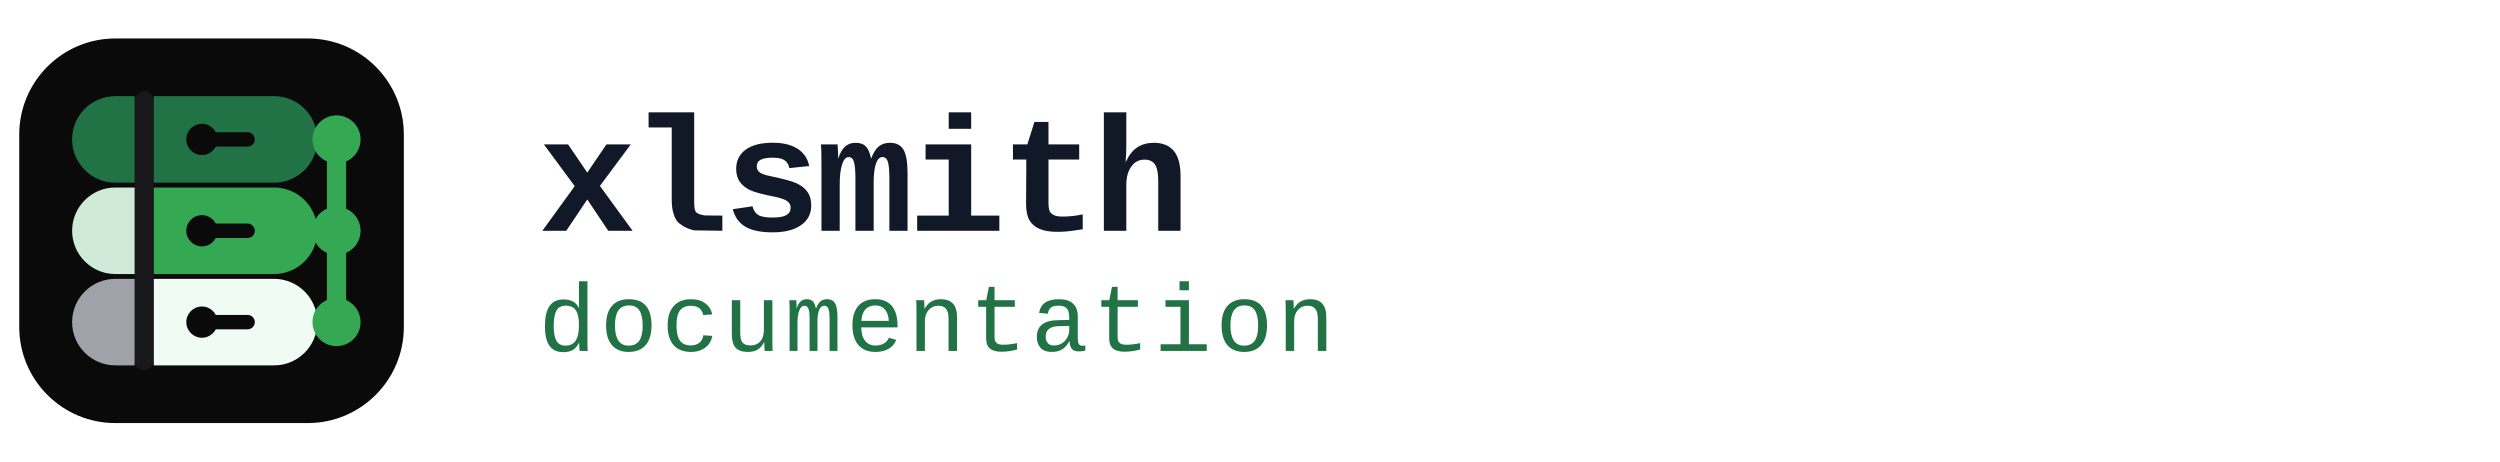
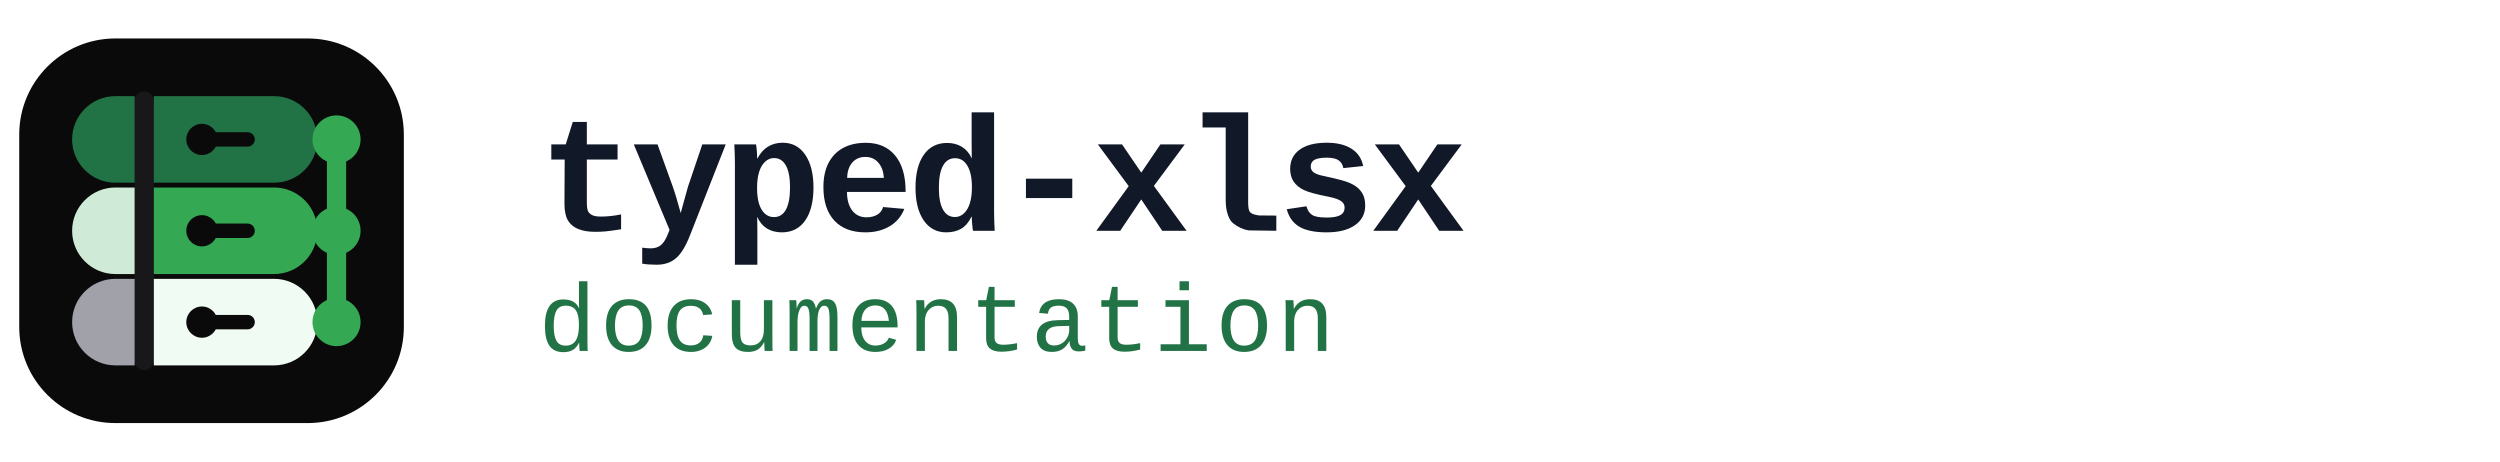
<svg xmlns="http://www.w3.org/2000/svg" width="520" height="96" viewBox="0 0 520 96" fill="none">
  <rect x="4" y="8" width="80" height="80" rx="20" fill="#0A0A0A" />
  <rect x="28" y="19" width="4" height="58" rx="2" fill="#18181B" />
  <path d="M15 29C15 24.029 19.029 20 24 20H28V38H24C19.029 38 15 33.971 15 29Z" fill="#217346" />
  <path d="M32 20H57C61.971 20 66 24.029 66 29C66 33.971 61.971 38 57 38H32V20Z" fill="#217346" />
  <circle cx="42" cy="29" r="3.25" fill="#0A0A0A" />
  <rect x="42" y="27.5" width="11" height="3" rx="1.5" fill="#0A0A0A" />
  <path d="M15 48C15 43.029 19.029 39 24 39H28V57H24C19.029 57 15 52.971 15 48Z" fill="#CFEBD7" />
  <path d="M32 39H57C61.971 39 66 43.029 66 48C66 52.971 61.971 57 57 57H32V39Z" fill="#34A853" />
  <circle cx="42" cy="48" r="3.25" fill="#0A0A0A" />
  <rect x="42" y="46.5" width="11" height="3" rx="1.5" fill="#0A0A0A" />
  <path d="M15 67C15 62.029 19.029 58 24 58H28V76H24C19.029 76 15 71.971 15 67Z" fill="#A1A1AA" />
  <path d="M32 58H57C61.971 58 66 62.029 66 67C66 71.971 61.971 76 57 76H32V58Z" fill="#F0FBF3" />
  <circle cx="42" cy="67" r="3.25" fill="#0A0A0A" />
  <rect x="42" y="65.5" width="11" height="3" rx="1.5" fill="#0A0A0A" />
  <rect x="68" y="25" width="4" height="46" rx="2" fill="#34A853" />
  <circle cx="70" cy="29" r="5" fill="#34A853" />
  <circle cx="70" cy="48" r="5" fill="#34A853" />
  <circle cx="70" cy="67" r="5" fill="#34A853" />
-   <text x="112" y="48" fill="#111827" font-family="ui-monospace, SFMono-Regular, Menlo, Monaco, Consolas, Liberation Mono, monospace" font-size="34" font-weight="700" letter-spacing="-1.2">xlsmith</text>
+   <text x="112" y="48" fill="#111827" font-family="ui-monospace, SFMono-Regular, Menlo, Monaco, Consolas, Liberation Mono, monospace" font-size="34" font-weight="700" letter-spacing="-1.2">typed-xlsx</text>
  <text x="112" y="73" fill="#217346" font-family="ui-monospace, SFMono-Regular, Menlo, Monaco, Consolas, Liberation Mono, monospace" font-size="20" font-weight="500" letter-spacing="0.8">documentation</text>
</svg>
